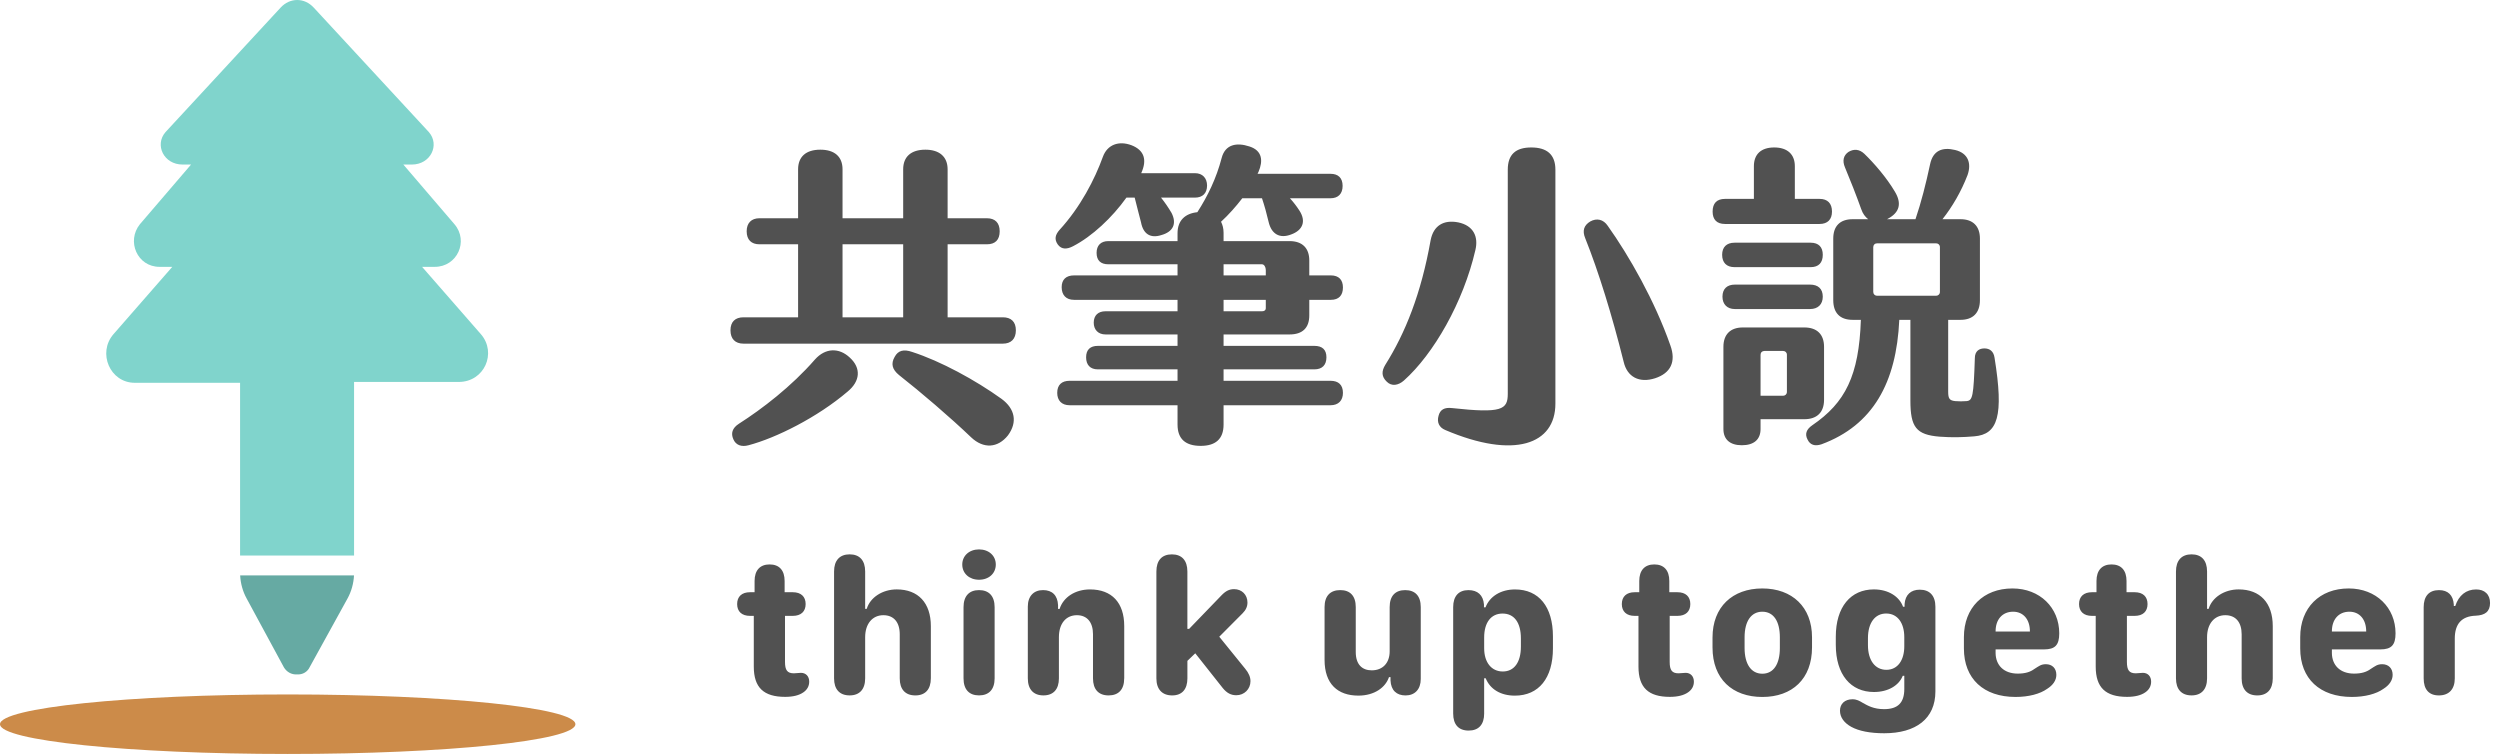
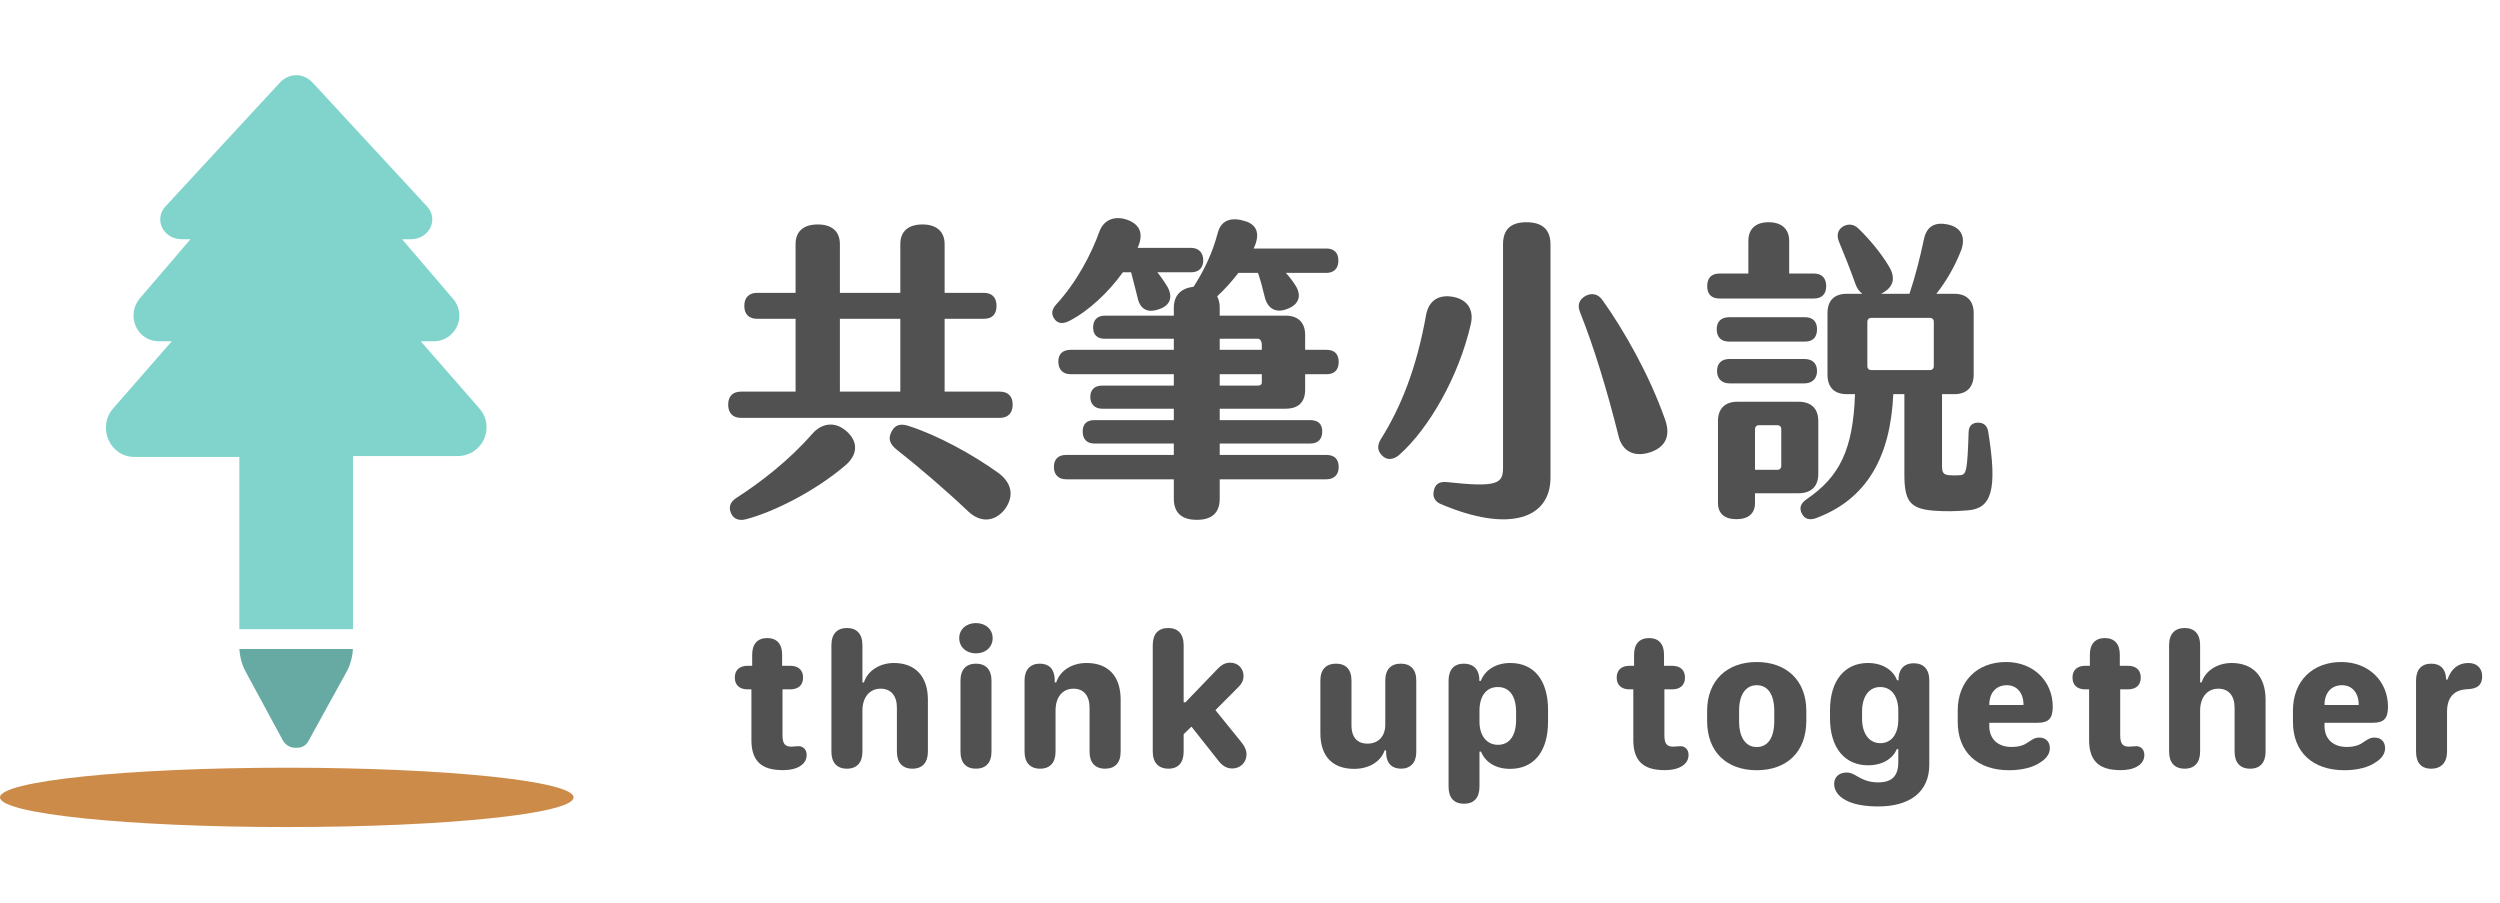
- <svg xmlns="http://www.w3.org/2000/svg" width="126" height="38" viewBox="0 0 126 38" fill="none">
-   <path d="M17.846 19.25h5.275c1.289 0 1.934-1.461 1.117-2.406l-2.965-3.395h.644c1.117 0 1.719-1.289.988-2.148L20.328 8.293h.43c.945 0 1.418-.988.859-1.633L15.816.387c-.473-.516-1.203-.516-1.676 0L8.34 6.66c-.559.644-.086 1.633.859 1.633h.43l-2.578 3.008c-.688.859-.129 2.148.988 2.148h.644l-2.965 3.395c-.816.945-.172 2.449 1.074 2.449h5.308V28h5.745v-8.75Z" fill="#80D4CC" />
-   <path d="M17.842 29H12.104c.02.4.13.81.328 1.167l1.878 3.469c.133.221.376.376.663.353.287.022.53-.133.641-.376l1.9-3.447c.198-.357.308-.767.328-1.167Z" fill="#66AAA3" />
-   <ellipse cx="14.5" cy="36.5" rx="14.5" ry="1.5" fill="#CC8B49" />
-   <path d="M37.991 33.599V31.04h-.19c-.415 0-.649-.22-.649-.596 0-.376.234-.596.649-.596h.23v-.566c0-.537.273-.835.757-.835.488 0 .757.298.757.835v.566h.41c.415 0 .649.22.649.596 0 .376-.234.596-.649.596h-.391v2.319c0 .42.117.576.449.576.137 0 .22-.024.356-.024.244 0 .415.171.415.444 0 .225-.103.41-.298.542-.21.146-.517.225-.913.225-1.084 0-1.582-.469-1.582-1.524ZM46.914 34.19c0 .552-.278.859-.781.859-.508 0-.786-.308-.786-.859v-2.222c0-.61-.303-.962-.825-.962-.552 0-.918.434-.918 1.108v2.075c0 .552-.283.859-.781.859-.508 0-.786-.308-.786-.859v-5.386c0-.557.283-.864.786-.864.503 0 .781.308.781.864v1.885h.078c.176-.581.796-.982 1.514-.982 1.084 0 1.719.684 1.719 1.851v2.632ZM48.498 28.452c0-.444.356-.762.845-.762.493 0 .845.317.845.762 0 .449-.352.767-.845.767-.488 0-.845-.317-.845-.767Zm1.631 5.737c0 .561-.288.859-.786.859-.498 0-.781-.298-.781-.859v-3.589c0-.561.288-.859.781-.859.498 0 .786.298.786.859v3.589ZM56.659 34.194c0 .557-.283.855-.786.855-.508 0-.786-.308-.786-.859v-2.227c0-.601-.298-.957-.81-.957-.552 0-.908.42-.908 1.108v2.075c0 .552-.278.859-.781.859s-.786-.308-.786-.859v-3.618c0-.518.293-.83.767-.83.464 0 .732.264.757.757v.191h.078c.191-.596.791-.982 1.533-.982 1.099 0 1.724.669 1.724 1.846v2.642ZM59.845 34.19c0 .547-.269.859-.767.859-.508 0-.796-.312-.796-.859v-5.386c0-.557.274-.864.781-.864.503 0 .781.308.781.864v2.891h.088l1.626-1.685c.215-.225.4-.317.64-.317.391 0 .674.283.674.674 0 .2-.078.376-.244.542l-1.177 1.182 1.309 1.616c.176.21.264.42.264.625 0 .396-.312.708-.713.708-.273 0-.478-.112-.683-.361l-1.387-1.753-.396.381v.884ZM70.005 34.126c-.171.513-.723.933-1.543.933-1.04 0-1.704-.586-1.704-1.802v-2.661c0-.566.293-.855.791-.855.493 0 .781.288.781.855v2.266c0 .645.337.923.806.923.562 0 .903-.381.903-.957v-2.231c0-.566.288-.855.781-.855.498 0 .786.288.786.855v3.623c0 .527-.303.83-.767.83-.454 0-.732-.259-.757-.752v-.171h-.078ZM74.802 35.962c0 .557-.278.859-.781.859-.508 0-.781-.303-.781-.859v-5.361c0-.552.273-.859.771-.859.464 0 .742.254.781.723v.146h.078c.21-.552.767-.903 1.489-.903 1.201 0 1.909.874 1.909 2.368v.601c0 1.499-.713 2.383-1.919 2.383-.708 0-1.245-.317-1.47-.874h-.078v1.777Zm0-3.291c0 .718.371 1.172.938 1.172.576 0 .913-.464.913-1.255v-.41c0-.801-.337-1.255-.923-1.255-.576 0-.928.444-.928 1.206v.542ZM82.579 33.599V31.04h-.19c-.415 0-.649-.22-.649-.596 0-.376.234-.596.649-.596h.23v-.566c0-.537.273-.835.757-.835.488 0 .757.298.757.835v.566h.41c.415 0 .649.22.649.596 0 .376-.234.596-.649.596h-.391v2.319c0 .42.117.576.449.576.137 0 .22-.024.356-.024.244 0 .415.171.415.444 0 .225-.103.41-.298.542-.21.146-.518.225-.913.225-1.084 0-1.582-.469-1.582-1.524ZM88.821 29.658c1.504 0 2.505.938 2.505 2.461v.508c0 1.592-1.001 2.5-2.505 2.5-1.509 0-2.51-.908-2.51-2.495v-.503c0-1.533 1.001-2.471 2.51-2.471Zm0 1.172c-.557 0-.894.474-.894 1.289v.542c0 .816.337 1.294.894 1.294.561 0 .884-.478.884-1.294v-.542c0-.815-.322-1.289-.884-1.289ZM95.898 34.062c-.19.483-.732.815-1.45.815-1.167 0-1.924-.869-1.924-2.383v-.4c0-1.514.757-2.388 1.919-2.388.747 0 1.289.371 1.47.874h.078v-.132c.034-.478.322-.728.767-.728.498 0 .786.303.786.859v4.268c0 1.382-.991 2.109-2.578 2.109-.713 0-1.279-.112-1.66-.322-.356-.195-.571-.478-.571-.815 0-.347.244-.576.63-.576.215 0 .356.083.527.186.239.132.537.312 1.065.312.693 0 1.02-.317 1.02-1.02v-.659h-.078Zm-1.753-1.543c0 .762.361 1.24.928 1.24.581 0 .903-.498.903-1.182v-.469c0-.693-.327-1.187-.913-1.187-.566 0-.918.474-.918 1.24v.356ZM98.981 32.685v-.576c0-1.475.977-2.451 2.447-2.451 1.382 0 2.358.967 2.358 2.261 0 .596-.21.811-.771.811h-2.437v.19c.01.615.42 1.03 1.118 1.03.376 0 .63-.083.83-.23.24-.151.342-.244.586-.244.318 0 .528.205.528.537 0 .278-.171.522-.469.708-.357.254-.928.405-1.587.405-1.611 0-2.603-.918-2.603-2.442Zm1.597-.854h1.729v-.015c0-.596-.332-.986-.845-.986-.552 0-.884.4-.884.986v.015ZM105.624 33.599V31.04h-.19c-.415 0-.65-.22-.65-.596 0-.376.235-.596.65-.596h.229v-.566c0-.537.274-.835.757-.835.488 0 .757.298.757.835v.566h.41c.415 0 .649.22.649.596 0 .376-.234.596-.649.596h-.391v2.319c0 .42.117.576.45.576.136 0 .219-.024.356-.024.244 0 .415.171.415.444 0 .225-.103.41-.298.542-.21.146-.517.225-.913.225-1.084 0-1.582-.469-1.582-1.524ZM114.547 34.19c0 .552-.278.859-.781.859-.508 0-.787-.308-.787-.859v-2.222c0-.61-.302-.962-.825-.962-.551 0-.918.434-.918 1.108v2.075c0 .552-.283.859-.781.859-.508 0-.786-.308-.786-.859v-5.386c0-.557.283-.864.786-.864.503 0 .781.308.781.864v1.885h.078c.176-.581.796-.982 1.514-.982 1.084 0 1.719.684 1.719 1.851v2.632ZM115.931 32.685v-.576c0-1.475.976-2.451 2.446-2.451 1.382 0 2.358.967 2.358 2.261 0 .596-.21.811-.771.811h-2.437v.19c.01.615.42 1.03 1.119 1.03.375 0 .629-.083.83-.23.239-.151.341-.244.586-.244.317 0 .527.205.527.537 0 .278-.171.522-.469.708-.356.254-.928.405-1.587.405-1.611 0-2.602-.918-2.602-2.442Zm1.596-.854h1.729v-.015c0-.596-.332-.986-.845-.986-.552 0-.884.4-.884.986v.015ZM123.721 34.19c0 .547-.293.859-.801.859-.513 0-.767-.312-.767-.859v-3.589c0-.552.269-.859.772-.859.454 0 .713.254.747.728v.073h.073c.176-.537.547-.835 1.05-.835.215 0 .386.059.508.176.127.117.195.288.195.508 0 .215-.063.371-.19.478-.118.098-.298.151-.533.161-.708.024-1.054.41-1.054 1.157v2.002ZM37.472 17.32c-.416 0-.656-.24-.656-.672 0-.432.24-.656.656-.656h2.752v-3.68h-1.952c-.4 0-.64-.224-.64-.656 0-.416.24-.656.64-.656h1.952V8.536c0-.64.4-.992 1.12-.992.72 0 1.12.352 1.12.992V11h3.056V8.536c0-.64.4-.992 1.12-.992.704 0 1.12.352 1.12.992V11h1.984c.416 0 .64.24.64.656 0 .432-.224.656-.64.656h-1.984v3.68h2.784c.416 0 .656.224.656.656 0 .432-.24.672-.656.672h-13.072Zm4.992-5.008v3.68h3.056v-3.68h-3.056Zm.368 5.712c.576.528.528 1.184-.112 1.712-1.52 1.296-3.6 2.336-4.992 2.704-.352.096-.64 0-.768-.304-.128-.288-.064-.56.288-.784 1.152-.736 2.64-1.872 3.824-3.232.528-.592 1.216-.608 1.76-.096Zm7.648 2.08c.672.496.816 1.168.32 1.84-.512.64-1.232.688-1.856.096-1.072-1.024-2.512-2.256-3.632-3.136-.352-.288-.416-.576-.224-.912.176-.336.464-.4.88-.256 1.44.464 3.2 1.424 4.512 2.368ZM54.084 12.408c-.304.16-.576.176-.768-.08-.192-.272-.128-.496.08-.736 1.056-1.152 1.776-2.544 2.192-3.696.224-.608.8-.816 1.44-.576.656.256.784.752.496 1.392v.016h2.704c.384 0 .608.256.608.624 0 .384-.224.608-.608.608h-1.712c.192.24.368.496.528.768.288.56.064.96-.512 1.12-.544.176-.912-.048-1.024-.64-.112-.416-.208-.816-.32-1.248h-.416c-.72 1.008-1.728 1.952-2.688 2.448Zm12.976 6.784c.4 0 .624.208.624.608 0 .384-.224.624-.624.624h-5.392v.976c0 .736-.416 1.072-1.152 1.072-.752 0-1.168-.336-1.168-1.072v-.976h-5.44c-.4 0-.624-.24-.624-.624 0-.4.224-.608.624-.608h5.44v-.576h-4.016c-.384 0-.592-.224-.592-.608s.208-.576.592-.576h4.016v-.576h-3.632c-.368 0-.592-.24-.592-.592 0-.368.224-.576.592-.576h3.632v-.576h-5.216c-.4 0-.624-.24-.624-.64 0-.384.224-.592.624-.592h5.216v-.56h-3.488c-.384 0-.592-.192-.592-.576 0-.368.208-.592.592-.592h3.488v-.4c0-.64.384-.992.992-1.056l.016-.016c.512-.8.944-1.68 1.216-2.72.176-.672.736-.8 1.408-.576.64.208.688.72.448 1.28l-.048.096h3.68c.384 0 .608.208.608.608s-.224.624-.608.624h-2.048c.176.192.336.4.48.624.352.544.16.992-.416 1.2-.576.224-.992-.016-1.136-.624-.096-.416-.208-.816-.336-1.2h-.992c-.32.416-.688.832-1.072 1.184.08.16.128.336.128.56v.416h3.328c.64 0 .992.352.992.976v.752h1.088c.4 0 .608.224.608.608 0 .4-.208.624-.608.624h-1.088v.784c0 .64-.352.96-.992.96h-3.328v.576h4.576c.4 0 .608.192.608.576 0 .384-.208.608-.608.608h-4.576v.576h5.392Zm-5.392-5.872v.56h2.128v-.272c0-.144-.08-.288-.192-.288h-1.936Zm0 1.792v.576h1.936c.112 0 .192-.048.192-.16v-.416h-2.128ZM72.84 21.672c-.304-.128-.432-.384-.336-.72.08-.304.288-.432.688-.384 2.496.272 2.8.08 2.8-.72V8.552c0-.768.4-1.12 1.184-1.12.784 0 1.216.352 1.216 1.12v11.792c0 2.048-2.064 2.816-5.552 1.328Zm10.576-2.608c-.8.256-1.408-.064-1.584-.832-.592-2.368-1.264-4.544-1.936-6.224-.16-.384-.064-.656.256-.848.32-.176.656-.112.88.224 1.072 1.504 2.368 3.776 3.152 6.016.304.832.016 1.408-.768 1.664Zm-12.656.112c-.288.256-.624.304-.864.064-.272-.256-.272-.528-.08-.848 1.008-1.6 1.808-3.584 2.288-6.288.144-.736.656-1.04 1.392-.896.768.16 1.024.72.864 1.392-.608 2.64-2.112 5.248-3.6 6.576ZM91.708 11.288h-4.768c-.416 0-.624-.224-.624-.624 0-.416.208-.64.624-.64h1.456V8.376c0-.592.352-.944 1.024-.944s1.04.352 1.04.944v1.648h1.248c.4 0 .624.224.624.64 0 .4-.224.624-.624.624Zm8.816 6.736c.48 2.96.16 3.872-1.024 3.968-.576.048-1.12.064-1.744.016-1.184-.096-1.472-.48-1.472-1.824V16.12h-.56c-.144 3.168-1.328 5.312-3.92 6.272-.336.112-.576.032-.704-.24-.144-.272-.064-.512.24-.72 1.664-1.136 2.352-2.496 2.448-5.312h-.416c-.64 0-.976-.352-.976-.992v-3.104c0-.624.336-.976.976-.976h.784c-.144-.112-.272-.272-.352-.512-.24-.672-.56-1.488-.816-2.096-.144-.336-.08-.608.176-.784.272-.16.544-.144.8.096.496.48 1.12 1.2 1.536 1.904.368.608.224 1.056-.336 1.36-.016.016-.032.016-.064.032h1.44c.288-.848.528-1.792.736-2.768.144-.688.608-.88 1.264-.72.656.16.832.672.624 1.264-.32.832-.768 1.6-1.264 2.224h.912c.624 0 .976.352.976.976v3.104c0 .64-.352.992-.976.992h-.624v3.616c0 .352.064.448.352.48.192.016.384.016.576 0 .304-.032.352-.224.416-2.16 0-.368.224-.496.48-.496.272 0 .464.144.512.464Zm-13.104-4.56c-.4 0-.624-.224-.624-.624 0-.384.224-.608.624-.608h3.84c.4 0 .608.224.608.608 0 .4-.208.624-.608.624h-3.84Zm6.992 1.248c0 .112.08.192.192.192h2.976c.112 0 .192-.08.192-.192v-2.256c0-.112-.08-.192-.192-.192h-2.976c-.112 0-.192.08-.192.192v2.256Zm-6.976.864c-.384 0-.624-.24-.624-.624 0-.4.24-.608.624-.608h3.792c.4 0 .64.208.64.608 0 .384-.24.624-.64.624h-3.792Zm4.496 4.576c0 .624-.352.976-.992.976h-2.208v.496c0 .528-.336.816-.944.816-.592 0-.928-.288-.928-.816V17.48c0-.624.352-.976.976-.976h3.104c.64 0 .992.352.992.976v2.672Zm-1.872-.4V17.88c0-.112-.08-.192-.192-.192h-.944c-.112 0-.192.08-.192.192v2.064h1.136c.112 0 .192-.08.192-.192Z" fill="#515151" />
+ <svg xmlns="http://www.w3.org/2000/svg" width="133" height="48" viewBox="0 0 133 48" fill="none">
+   <path d="M18.778 24.263H24.329C25.685 24.263 26.363 22.725 25.504 21.73L22.384 18.157H23.063C24.238 18.157 24.871 16.8 24.103 15.896L21.39 12.729H21.842C22.837 12.729 23.334 11.689 22.746 11.011L16.642 4.407C16.145 3.864 15.377 3.864 14.879 4.407L8.775 11.011C8.188 11.689 8.685 12.729 9.68 12.729H10.132L7.419 15.896C6.696 16.8 7.283 18.157 8.459 18.157H9.137L6.017 21.73C5.158 22.725 5.837 24.308 7.148 24.308H12.733V33.474H18.778V24.263Z" fill="#80D4CC" />
+   <path d="M18.774 34.526H12.736C12.758 34.947 12.873 35.379 13.081 35.755L15.058 39.407C15.197 39.639 15.453 39.802 15.755 39.779C16.058 39.802 16.313 39.639 16.43 39.383L18.429 35.755C18.638 35.379 18.753 34.947 18.774 34.526Z" fill="#66AAA3" />
+   <ellipse cx="15.257" cy="42.421" rx="15.257" ry="1.579" fill="#CC8B49" />
+   <path d="M39.975 39.367V36.674H39.775C39.338 36.674 39.092 36.443 39.092 36.047C39.092 35.651 39.338 35.42 39.775 35.42H40.016V34.824C40.016 34.258 40.304 33.945 40.813 33.945C41.327 33.945 41.609 34.258 41.609 34.824V35.42H42.041C42.477 35.42 42.724 35.651 42.724 36.047C42.724 36.443 42.477 36.674 42.041 36.674H41.63V39.115C41.63 39.557 41.753 39.722 42.102 39.722C42.246 39.722 42.334 39.696 42.477 39.696C42.734 39.696 42.914 39.876 42.914 40.164C42.914 40.4 42.806 40.596 42.601 40.734C42.38 40.889 42.056 40.971 41.64 40.971C40.499 40.971 39.975 40.477 39.975 39.367Z" fill="#515151" />
+   <path d="M49.364 39.989C49.364 40.57 49.071 40.894 48.542 40.894C48.008 40.894 47.715 40.57 47.715 39.989V37.65C47.715 37.008 47.396 36.638 46.847 36.638C46.266 36.638 45.881 37.095 45.881 37.805V39.989C45.881 40.57 45.583 40.894 45.059 40.894C44.524 40.894 44.231 40.57 44.231 39.989V34.32C44.231 33.734 44.529 33.41 45.059 33.41C45.588 33.41 45.881 33.734 45.881 34.32V36.304H45.963C46.148 35.692 46.8 35.271 47.556 35.271C48.696 35.271 49.364 35.99 49.364 37.219V39.989Z" fill="#515151" />
+   <path d="M51.031 33.95C51.031 33.482 51.406 33.148 51.92 33.148C52.439 33.148 52.809 33.482 52.809 33.95C52.809 34.423 52.439 34.757 51.92 34.757C51.406 34.757 51.031 34.423 51.031 33.95ZM52.747 39.989C52.747 40.58 52.444 40.894 51.92 40.894C51.396 40.894 51.098 40.58 51.098 39.989V36.211C51.098 35.62 51.401 35.307 51.92 35.307C52.444 35.307 52.747 35.62 52.747 36.211V39.989Z" fill="#515151" />
+   <path d="M59.618 39.994C59.618 40.58 59.32 40.894 58.791 40.894C58.257 40.894 57.964 40.57 57.964 39.989V37.645C57.964 37.013 57.65 36.638 57.111 36.638C56.53 36.638 56.155 37.08 56.155 37.805V39.989C56.155 40.57 55.862 40.894 55.333 40.894C54.804 40.894 54.506 40.57 54.506 39.989V36.18C54.506 35.636 54.814 35.307 55.313 35.307C55.801 35.307 56.083 35.584 56.109 36.103V36.304H56.191C56.392 35.677 57.024 35.271 57.804 35.271C58.961 35.271 59.618 35.975 59.618 37.214V39.994Z" fill="#515151" />
+   <path d="M62.97 39.989C62.97 40.565 62.688 40.894 62.163 40.894C61.629 40.894 61.326 40.565 61.326 39.989V34.32C61.326 33.734 61.614 33.41 62.148 33.41C62.677 33.41 62.97 33.734 62.97 34.32V37.363H63.063L64.773 35.589C64.999 35.353 65.195 35.255 65.447 35.255C65.858 35.255 66.156 35.553 66.156 35.965C66.156 36.175 66.073 36.36 65.899 36.535L64.66 37.779L66.037 39.48C66.222 39.701 66.315 39.922 66.315 40.138C66.315 40.554 65.986 40.883 65.565 40.883C65.277 40.883 65.061 40.765 64.845 40.503L63.386 38.658L62.97 39.059V39.989Z" fill="#515151" />
+   <path d="M73.661 39.922C73.481 40.462 72.9 40.904 72.037 40.904C70.943 40.904 70.244 40.287 70.244 39.007V36.206C70.244 35.61 70.552 35.307 71.076 35.307C71.596 35.307 71.899 35.61 71.899 36.206V38.591C71.899 39.27 72.253 39.562 72.746 39.562C73.337 39.562 73.697 39.161 73.697 38.555V36.206C73.697 35.61 74 35.307 74.519 35.307C75.043 35.307 75.346 35.61 75.346 36.206V40.02C75.346 40.575 75.028 40.894 74.539 40.894C74.062 40.894 73.769 40.621 73.743 40.102V39.922H73.661Z" fill="#515151" />
+   <path d="M78.708 41.855C78.708 42.441 78.415 42.759 77.886 42.759C77.352 42.759 77.064 42.441 77.064 41.855V36.211C77.064 35.63 77.352 35.307 77.876 35.307C78.364 35.307 78.657 35.574 78.698 36.067V36.222H78.78C79.001 35.641 79.587 35.271 80.347 35.271C81.611 35.271 82.356 36.191 82.356 37.764V38.396C82.356 39.974 81.606 40.904 80.337 40.904C79.592 40.904 79.027 40.57 78.79 39.984H78.708V41.855ZM78.708 38.391C78.708 39.146 79.099 39.624 79.695 39.624C80.301 39.624 80.656 39.136 80.656 38.303V37.871C80.656 37.029 80.301 36.55 79.684 36.55C79.078 36.55 78.708 37.018 78.708 37.82V38.391Z" fill="#515151" />
+   <path d="M86.892 39.367V36.674H86.691C86.255 36.674 86.008 36.443 86.008 36.047C86.008 35.651 86.255 35.42 86.691 35.42H86.933V34.824C86.933 34.258 87.221 33.945 87.729 33.945C88.243 33.945 88.526 34.258 88.526 34.824V35.42H88.957C89.394 35.42 89.641 35.651 89.641 36.047C89.641 36.443 89.394 36.674 88.957 36.674H88.546V39.115C88.546 39.557 88.669 39.722 89.019 39.722C89.163 39.722 89.25 39.696 89.394 39.696C89.651 39.696 89.831 39.876 89.831 40.164C89.831 40.4 89.723 40.596 89.517 40.734C89.296 40.889 88.973 40.971 88.556 40.971C87.416 40.971 86.892 40.477 86.892 39.367Z" fill="#515151" />
+   <path d="M93.46 35.219C95.042 35.219 96.096 36.206 96.096 37.81V38.344C96.096 40.02 95.042 40.976 93.46 40.976C91.872 40.976 90.819 40.02 90.819 38.349V37.82C90.819 36.206 91.872 35.219 93.46 35.219ZM93.46 36.453C92.874 36.453 92.52 36.951 92.52 37.81V38.38C92.52 39.239 92.874 39.742 93.46 39.742C94.051 39.742 94.39 39.239 94.39 38.38V37.81C94.39 36.951 94.051 36.453 93.46 36.453Z" fill="#515151" />
+   <path d="M100.907 39.855C100.706 40.364 100.136 40.714 99.381 40.714C98.153 40.714 97.356 39.799 97.356 38.206V37.784C97.356 36.191 98.153 35.271 99.376 35.271C100.162 35.271 100.732 35.661 100.922 36.191H101.004V36.052C101.04 35.548 101.343 35.286 101.811 35.286C102.335 35.286 102.638 35.605 102.638 36.191V40.683C102.638 42.138 101.595 42.903 99.925 42.903C99.175 42.903 98.579 42.785 98.178 42.564C97.803 42.358 97.577 42.06 97.577 41.706C97.577 41.341 97.834 41.099 98.24 41.099C98.466 41.099 98.615 41.187 98.795 41.294C99.047 41.433 99.36 41.623 99.915 41.623C100.645 41.623 100.989 41.289 100.989 40.549V39.855H100.907ZM99.062 38.231C99.062 39.033 99.442 39.537 100.038 39.537C100.65 39.537 100.989 39.013 100.989 38.293V37.8C100.989 37.07 100.645 36.55 100.028 36.55C99.432 36.55 99.062 37.049 99.062 37.856V38.231Z" fill="#515151" />
+   <path d="M104.151 38.406V37.8C104.151 36.247 105.178 35.219 106.725 35.219C108.179 35.219 109.206 36.237 109.206 37.599C109.206 38.226 108.985 38.452 108.395 38.452H105.831V38.653C105.841 39.3 106.273 39.737 107.007 39.737C107.403 39.737 107.67 39.65 107.881 39.496C108.133 39.336 108.24 39.239 108.497 39.239C108.831 39.239 109.052 39.455 109.052 39.804C109.052 40.097 108.872 40.354 108.559 40.549C108.184 40.816 107.583 40.976 106.889 40.976C105.194 40.976 104.151 40.01 104.151 38.406ZM105.831 37.507H107.65V37.491C107.65 36.864 107.3 36.453 106.761 36.453C106.18 36.453 105.831 36.874 105.831 37.491V37.507Z" fill="#515151" />
+   <path d="M111.14 39.367V36.674H110.94C110.503 36.674 110.257 36.443 110.257 36.047C110.257 35.651 110.503 35.42 110.94 35.42H111.181V34.824C111.181 34.258 111.469 33.945 111.978 33.945C112.491 33.945 112.774 34.258 112.774 34.824V35.42H113.206C113.642 35.42 113.889 35.651 113.889 36.047C113.889 36.443 113.642 36.674 113.206 36.674H112.795V39.115C112.795 39.557 112.918 39.722 113.267 39.722C113.411 39.722 113.498 39.696 113.642 39.696C113.899 39.696 114.079 39.876 114.079 40.164C114.079 40.4 113.971 40.596 113.766 40.734C113.545 40.889 113.221 40.971 112.805 40.971C111.664 40.971 111.14 40.477 111.14 39.367Z" fill="#515151" />
+   <path d="M120.529 39.989C120.529 40.57 120.236 40.894 119.707 40.894C119.173 40.894 118.88 40.57 118.88 39.989V37.65C118.88 37.008 118.561 36.638 118.012 36.638C117.431 36.638 117.046 37.095 117.046 37.805V39.989C117.046 40.57 116.748 40.894 116.224 40.894C115.689 40.894 115.396 40.57 115.396 39.989V34.32C115.396 33.734 115.694 33.41 116.224 33.41C116.753 33.41 117.046 33.734 117.046 34.32V36.304H117.128C117.313 35.692 117.965 35.271 118.721 35.271C119.861 35.271 120.529 35.99 120.529 37.219V39.989Z" fill="#515151" />
+   <path d="M121.985 38.406V37.8C121.985 36.247 123.013 35.219 124.559 35.219C126.013 35.219 127.041 36.237 127.041 37.599C127.041 38.226 126.82 38.452 126.229 38.452H123.665V38.653C123.675 39.3 124.107 39.737 124.842 39.737C125.237 39.737 125.505 39.65 125.715 39.496C125.967 39.336 126.075 39.239 126.332 39.239C126.666 39.239 126.887 39.455 126.887 39.804C126.887 40.097 126.707 40.354 126.393 40.549C126.018 40.816 125.417 40.976 124.724 40.976C123.028 40.976 121.985 40.01 121.985 38.406ZM123.665 37.507H125.484V37.491C125.484 36.864 125.135 36.453 124.595 36.453C124.015 36.453 123.665 36.874 123.665 37.491V37.507Z" fill="#515151" />
+   <path d="M130.182 39.989C130.182 40.565 129.874 40.894 129.339 40.894C128.8 40.894 128.533 40.565 128.533 39.989V36.211C128.533 35.63 128.815 35.307 129.345 35.307C129.822 35.307 130.095 35.574 130.131 36.072V36.15H130.208C130.393 35.584 130.783 35.271 131.312 35.271C131.538 35.271 131.718 35.332 131.847 35.456C131.98 35.579 132.052 35.759 132.052 35.99C132.052 36.216 131.985 36.381 131.852 36.494C131.728 36.597 131.538 36.653 131.292 36.664C130.547 36.689 130.182 37.095 130.182 37.882V39.989Z" fill="#515151" />
+   <path d="M39.429 22.232C38.991 22.232 38.739 21.979 38.739 21.524C38.739 21.07 38.991 20.834 39.429 20.834H42.325V16.96H40.271C39.85 16.96 39.597 16.724 39.597 16.27C39.597 15.832 39.85 15.579 40.271 15.579H42.325V12.986C42.325 12.312 42.746 11.941 43.503 11.941C44.261 11.941 44.682 12.312 44.682 12.986V15.579H47.897V12.986C47.897 12.312 48.318 11.941 49.076 11.941C49.817 11.941 50.254 12.312 50.254 12.986V15.579H52.342C52.78 15.579 53.015 15.832 53.015 16.27C53.015 16.724 52.78 16.96 52.342 16.96H50.254V20.834H53.184C53.621 20.834 53.874 21.07 53.874 21.524C53.874 21.979 53.621 22.232 53.184 22.232H39.429ZM44.682 16.96V20.834H47.897V16.96H44.682ZM45.069 22.973C45.675 23.529 45.624 24.219 44.951 24.775C43.352 26.139 41.163 27.234 39.698 27.621C39.328 27.722 39.025 27.621 38.89 27.301C38.756 26.998 38.823 26.712 39.193 26.476C40.406 25.701 41.971 24.506 43.217 23.074C43.773 22.451 44.496 22.434 45.069 22.973ZM53.116 25.162C53.824 25.684 53.975 26.392 53.453 27.099C52.914 27.773 52.157 27.823 51.5 27.2C50.372 26.122 48.857 24.826 47.678 23.899C47.308 23.596 47.241 23.293 47.443 22.939C47.628 22.585 47.931 22.518 48.369 22.67C49.884 23.158 51.736 24.169 53.116 25.162Z" fill="#515151" />
+   <path d="M56.909 17.061C56.589 17.23 56.303 17.247 56.1 16.977C55.898 16.691 55.966 16.455 56.185 16.202C57.296 14.99 58.053 13.524 58.491 12.312C58.727 11.672 59.333 11.453 60.006 11.706C60.697 11.975 60.831 12.497 60.528 13.171V13.188H63.373C63.778 13.188 64.013 13.457 64.013 13.845C64.013 14.249 63.778 14.485 63.373 14.485H61.572C61.774 14.737 61.959 15.007 62.128 15.293C62.431 15.882 62.195 16.303 61.589 16.472C61.017 16.657 60.629 16.421 60.511 15.798C60.394 15.36 60.293 14.939 60.175 14.485H59.737C58.979 15.546 57.919 16.539 56.909 17.061ZM70.562 24.202C70.983 24.202 71.219 24.421 71.219 24.842C71.219 25.247 70.983 25.499 70.562 25.499H64.889V26.527C64.889 27.301 64.451 27.655 63.676 27.655C62.885 27.655 62.447 27.301 62.447 26.527V25.499H56.723C56.303 25.499 56.067 25.247 56.067 24.842C56.067 24.421 56.303 24.202 56.723 24.202H62.447V23.596H58.222C57.818 23.596 57.599 23.36 57.599 22.956C57.599 22.552 57.818 22.35 58.222 22.35H62.447V21.743H58.626C58.239 21.743 58.003 21.491 58.003 21.12C58.003 20.733 58.239 20.514 58.626 20.514H62.447V19.908H56.959C56.538 19.908 56.303 19.655 56.303 19.234C56.303 18.83 56.538 18.611 56.959 18.611H62.447V18.021H58.777C58.373 18.021 58.154 17.819 58.154 17.415C58.154 17.028 58.373 16.792 58.777 16.792H62.447V16.371C62.447 15.697 62.852 15.327 63.491 15.259L63.508 15.242C64.047 14.4 64.501 13.474 64.788 12.379C64.973 11.672 65.562 11.537 66.269 11.773C66.943 11.992 66.993 12.531 66.741 13.12L66.69 13.221H70.562C70.966 13.221 71.202 13.44 71.202 13.861C71.202 14.282 70.966 14.518 70.562 14.518H68.407C68.593 14.72 68.761 14.939 68.912 15.175C69.283 15.748 69.081 16.219 68.475 16.438C67.869 16.674 67.431 16.421 67.279 15.781C67.178 15.343 67.061 14.922 66.926 14.518H65.882C65.545 14.956 65.158 15.394 64.754 15.764C64.838 15.933 64.889 16.118 64.889 16.354V16.792H68.391C69.064 16.792 69.434 17.162 69.434 17.819V18.611H70.579C71 18.611 71.219 18.847 71.219 19.251C71.219 19.672 71 19.908 70.579 19.908H69.434V20.733C69.434 21.407 69.064 21.743 68.391 21.743H64.889V22.35H69.704C70.124 22.35 70.343 22.552 70.343 22.956C70.343 23.36 70.124 23.596 69.704 23.596H64.889V24.202H70.562ZM64.889 18.021V18.611H67.128V18.325C67.128 18.173 67.044 18.021 66.926 18.021H64.889ZM64.889 19.908V20.514H66.926C67.044 20.514 67.128 20.463 67.128 20.346V19.908H64.889Z" fill="#515151" />
+   <path d="M76.644 26.813C76.324 26.678 76.19 26.409 76.291 26.055C76.375 25.735 76.594 25.6 77.014 25.651C79.641 25.937 79.961 25.735 79.961 24.893V13.002C79.961 12.194 80.382 11.823 81.207 11.823C82.031 11.823 82.486 12.194 82.486 13.002V25.415C82.486 27.571 80.314 28.379 76.644 26.813ZM87.772 24.068C86.931 24.337 86.291 24 86.106 23.192C85.483 20.699 84.776 18.409 84.069 16.64C83.9 16.236 84.001 15.95 84.338 15.748C84.675 15.562 85.028 15.63 85.264 15.983C86.392 17.567 87.756 19.958 88.581 22.316C88.9 23.192 88.597 23.798 87.772 24.068ZM74.456 24.186C74.153 24.455 73.799 24.506 73.546 24.253C73.26 23.983 73.26 23.697 73.462 23.36C74.523 21.676 75.365 19.588 75.87 16.741C76.021 15.967 76.56 15.647 77.334 15.798C78.142 15.967 78.412 16.556 78.243 17.263C77.604 20.042 76.021 22.788 74.456 24.186Z" fill="#515151" />
+   <path d="M96.498 15.882H91.481C91.043 15.882 90.824 15.647 90.824 15.226C90.824 14.788 91.043 14.552 91.481 14.552H93.013V12.817C93.013 12.194 93.383 11.823 94.09 11.823C94.797 11.823 95.184 12.194 95.184 12.817V14.552H96.498C96.918 14.552 97.154 14.788 97.154 15.226C97.154 15.647 96.918 15.882 96.498 15.882ZM105.774 22.973C106.279 26.089 105.942 27.049 104.696 27.15C104.09 27.2 103.518 27.217 102.861 27.167C101.616 27.066 101.313 26.661 101.313 25.247V20.969H100.723C100.572 24.303 99.326 26.56 96.599 27.571C96.245 27.689 95.993 27.605 95.858 27.318C95.706 27.032 95.79 26.779 96.11 26.56C97.861 25.364 98.585 23.933 98.686 20.969H98.248C97.575 20.969 97.222 20.598 97.222 19.924V16.657C97.222 16 97.575 15.63 98.248 15.63H99.073C98.922 15.512 98.787 15.343 98.703 15.091C98.451 14.383 98.114 13.524 97.844 12.884C97.693 12.531 97.76 12.245 98.03 12.059C98.316 11.891 98.602 11.908 98.871 12.16C99.393 12.665 100.05 13.423 100.488 14.165C100.875 14.805 100.723 15.276 100.134 15.596C100.117 15.613 100.1 15.613 100.067 15.63H101.582C101.885 14.737 102.137 13.743 102.356 12.716C102.508 11.992 102.996 11.79 103.686 11.958C104.377 12.127 104.562 12.665 104.343 13.289C104.006 14.165 103.535 14.973 103.013 15.63H103.973C104.629 15.63 105 16 105 16.657V19.924C105 20.598 104.629 20.969 103.973 20.969H103.316V24.775C103.316 25.145 103.383 25.247 103.686 25.28C103.888 25.297 104.09 25.297 104.292 25.28C104.612 25.247 104.663 25.044 104.73 23.007C104.73 22.619 104.966 22.485 105.235 22.485C105.521 22.485 105.723 22.636 105.774 22.973ZM91.986 18.173C91.565 18.173 91.329 17.937 91.329 17.516C91.329 17.112 91.565 16.876 91.986 16.876H96.026C96.447 16.876 96.666 17.112 96.666 17.516C96.666 17.937 96.447 18.173 96.026 18.173H91.986ZM99.343 19.487C99.343 19.605 99.427 19.689 99.545 19.689H102.676C102.794 19.689 102.878 19.605 102.878 19.487V17.112C102.878 16.994 102.794 16.91 102.676 16.91H99.545C99.427 16.91 99.343 16.994 99.343 17.112V19.487ZM92.002 20.396C91.598 20.396 91.346 20.143 91.346 19.739C91.346 19.318 91.598 19.099 92.002 19.099H95.993C96.413 19.099 96.666 19.318 96.666 19.739C96.666 20.143 96.413 20.396 95.993 20.396H92.002ZM96.733 25.213C96.733 25.87 96.363 26.24 95.689 26.24H93.366V26.762C93.366 27.318 93.013 27.621 92.373 27.621C91.75 27.621 91.396 27.318 91.396 26.762V22.4C91.396 21.743 91.767 21.373 92.423 21.373H95.689C96.363 21.373 96.733 21.743 96.733 22.4V25.213ZM94.763 24.792V22.821C94.763 22.703 94.679 22.619 94.561 22.619H93.568C93.45 22.619 93.366 22.703 93.366 22.821V24.994H94.561C94.679 24.994 94.763 24.91 94.763 24.792Z" fill="#515151" />
</svg>
